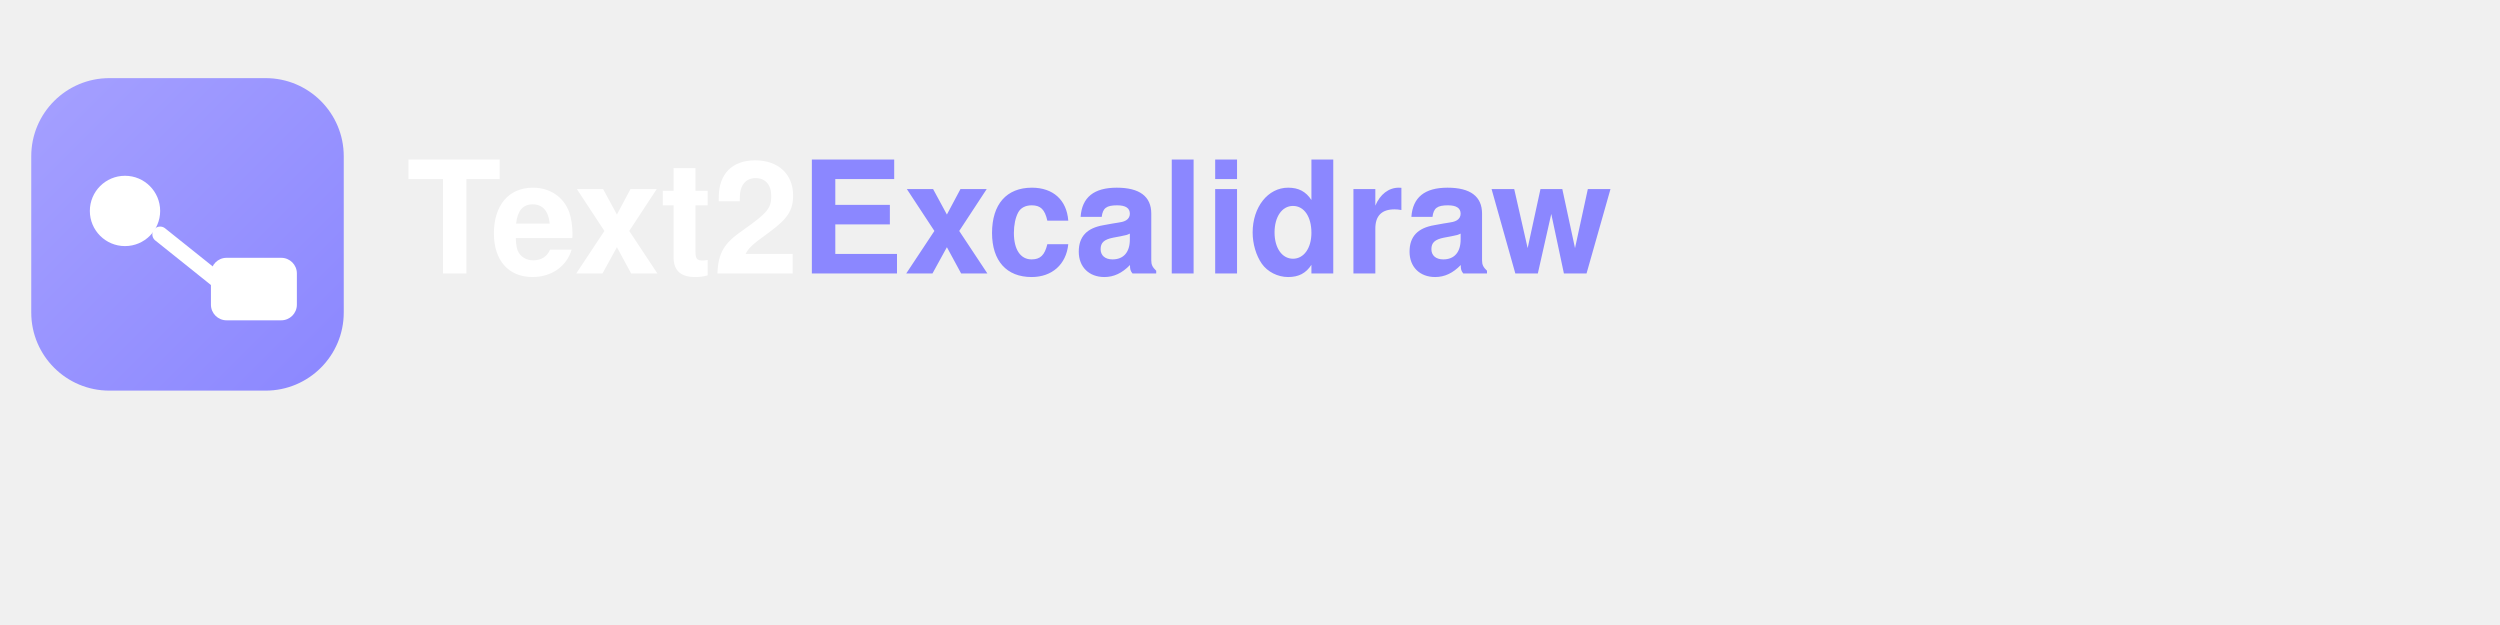
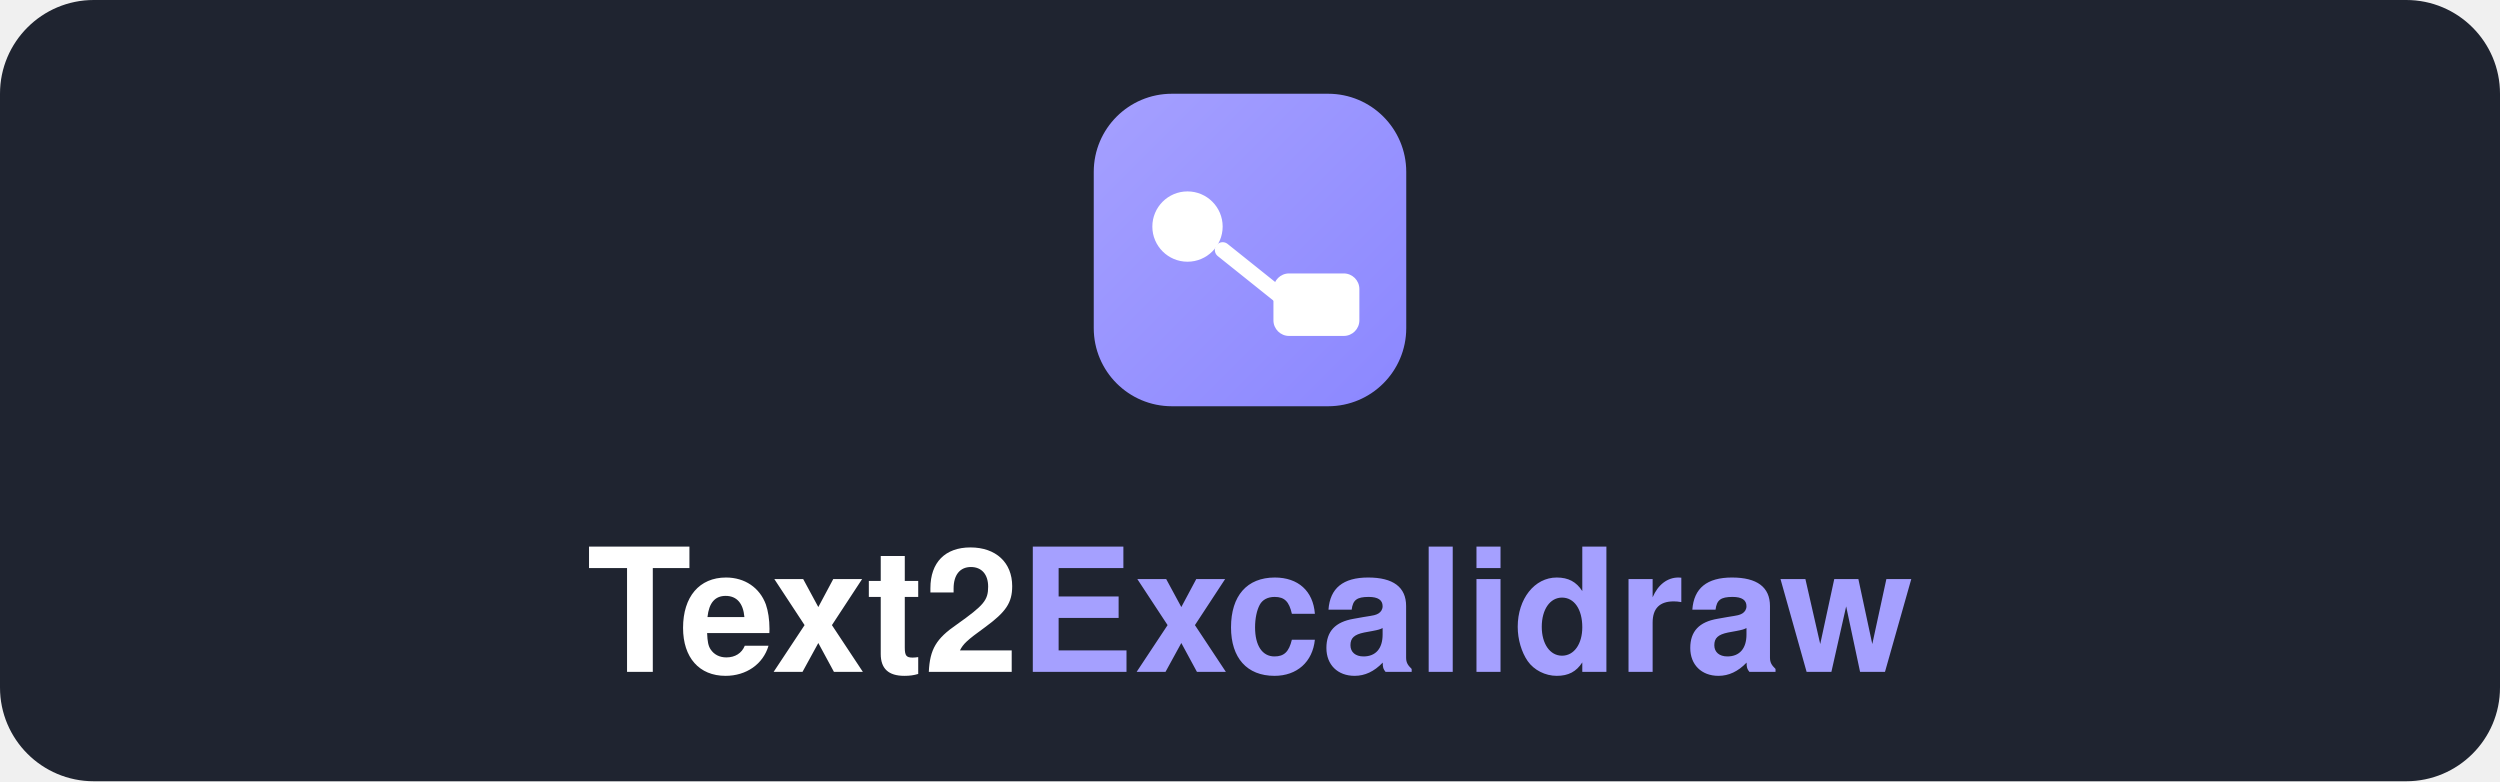
- <svg xmlns="http://www.w3.org/2000/svg" width="640" height="160" viewBox="0 0 640 160" role="img" aria-label="Text2Excalidraw — from prompt to diagram">
+ <svg xmlns="http://www.w3.org/2000/svg" width="640" height="200" viewBox="0 0 640 200" role="img" aria-label="Text2Excalidraw — from prompt to diagram">
  <defs>
    <linearGradient id="badge" x1="0" y1="0" x2="1" y2="1">
      <stop offset="0%" stop-color="#a5a0ff" />
      <stop offset="100%" stop-color="#8b87ff" />
    </linearGradient>
  </defs>
-   <g transform="translate(8,20)">
+   <rect x="0" y="0" width="640" height="200" rx="24" fill="#1f2430" />
+   <g transform="translate(280,24)">
    <rect x="0" y="0" width="80" height="80" rx="20" fill="url(#badge)" />
    <circle cx="24" cy="34" r="9" fill="#ffffff" />
    <rect x="46" y="46" width="22" height="16" rx="4" fill="#ffffff" />
    <path d="M33 40 L48 52" stroke="#ffffff" stroke-width="4" stroke-linecap="round" />
  </g>
-   <text x="104" y="70" font-family="Segoe UI, Helvetica, Arial, sans-serif" font-size="40" font-weight="700" fill="#ffffff">Text2<tspan fill="#8b87ff">Excalidraw</tspan>
+   <text x="320" y="172" text-anchor="middle" font-family="Segoe UI, Helvetica, Arial, sans-serif" font-size="44" font-weight="700" fill="#ffffff">Text2<tspan fill="#a5a0ff">Excalidraw</tspan>
  </text>
</svg>
